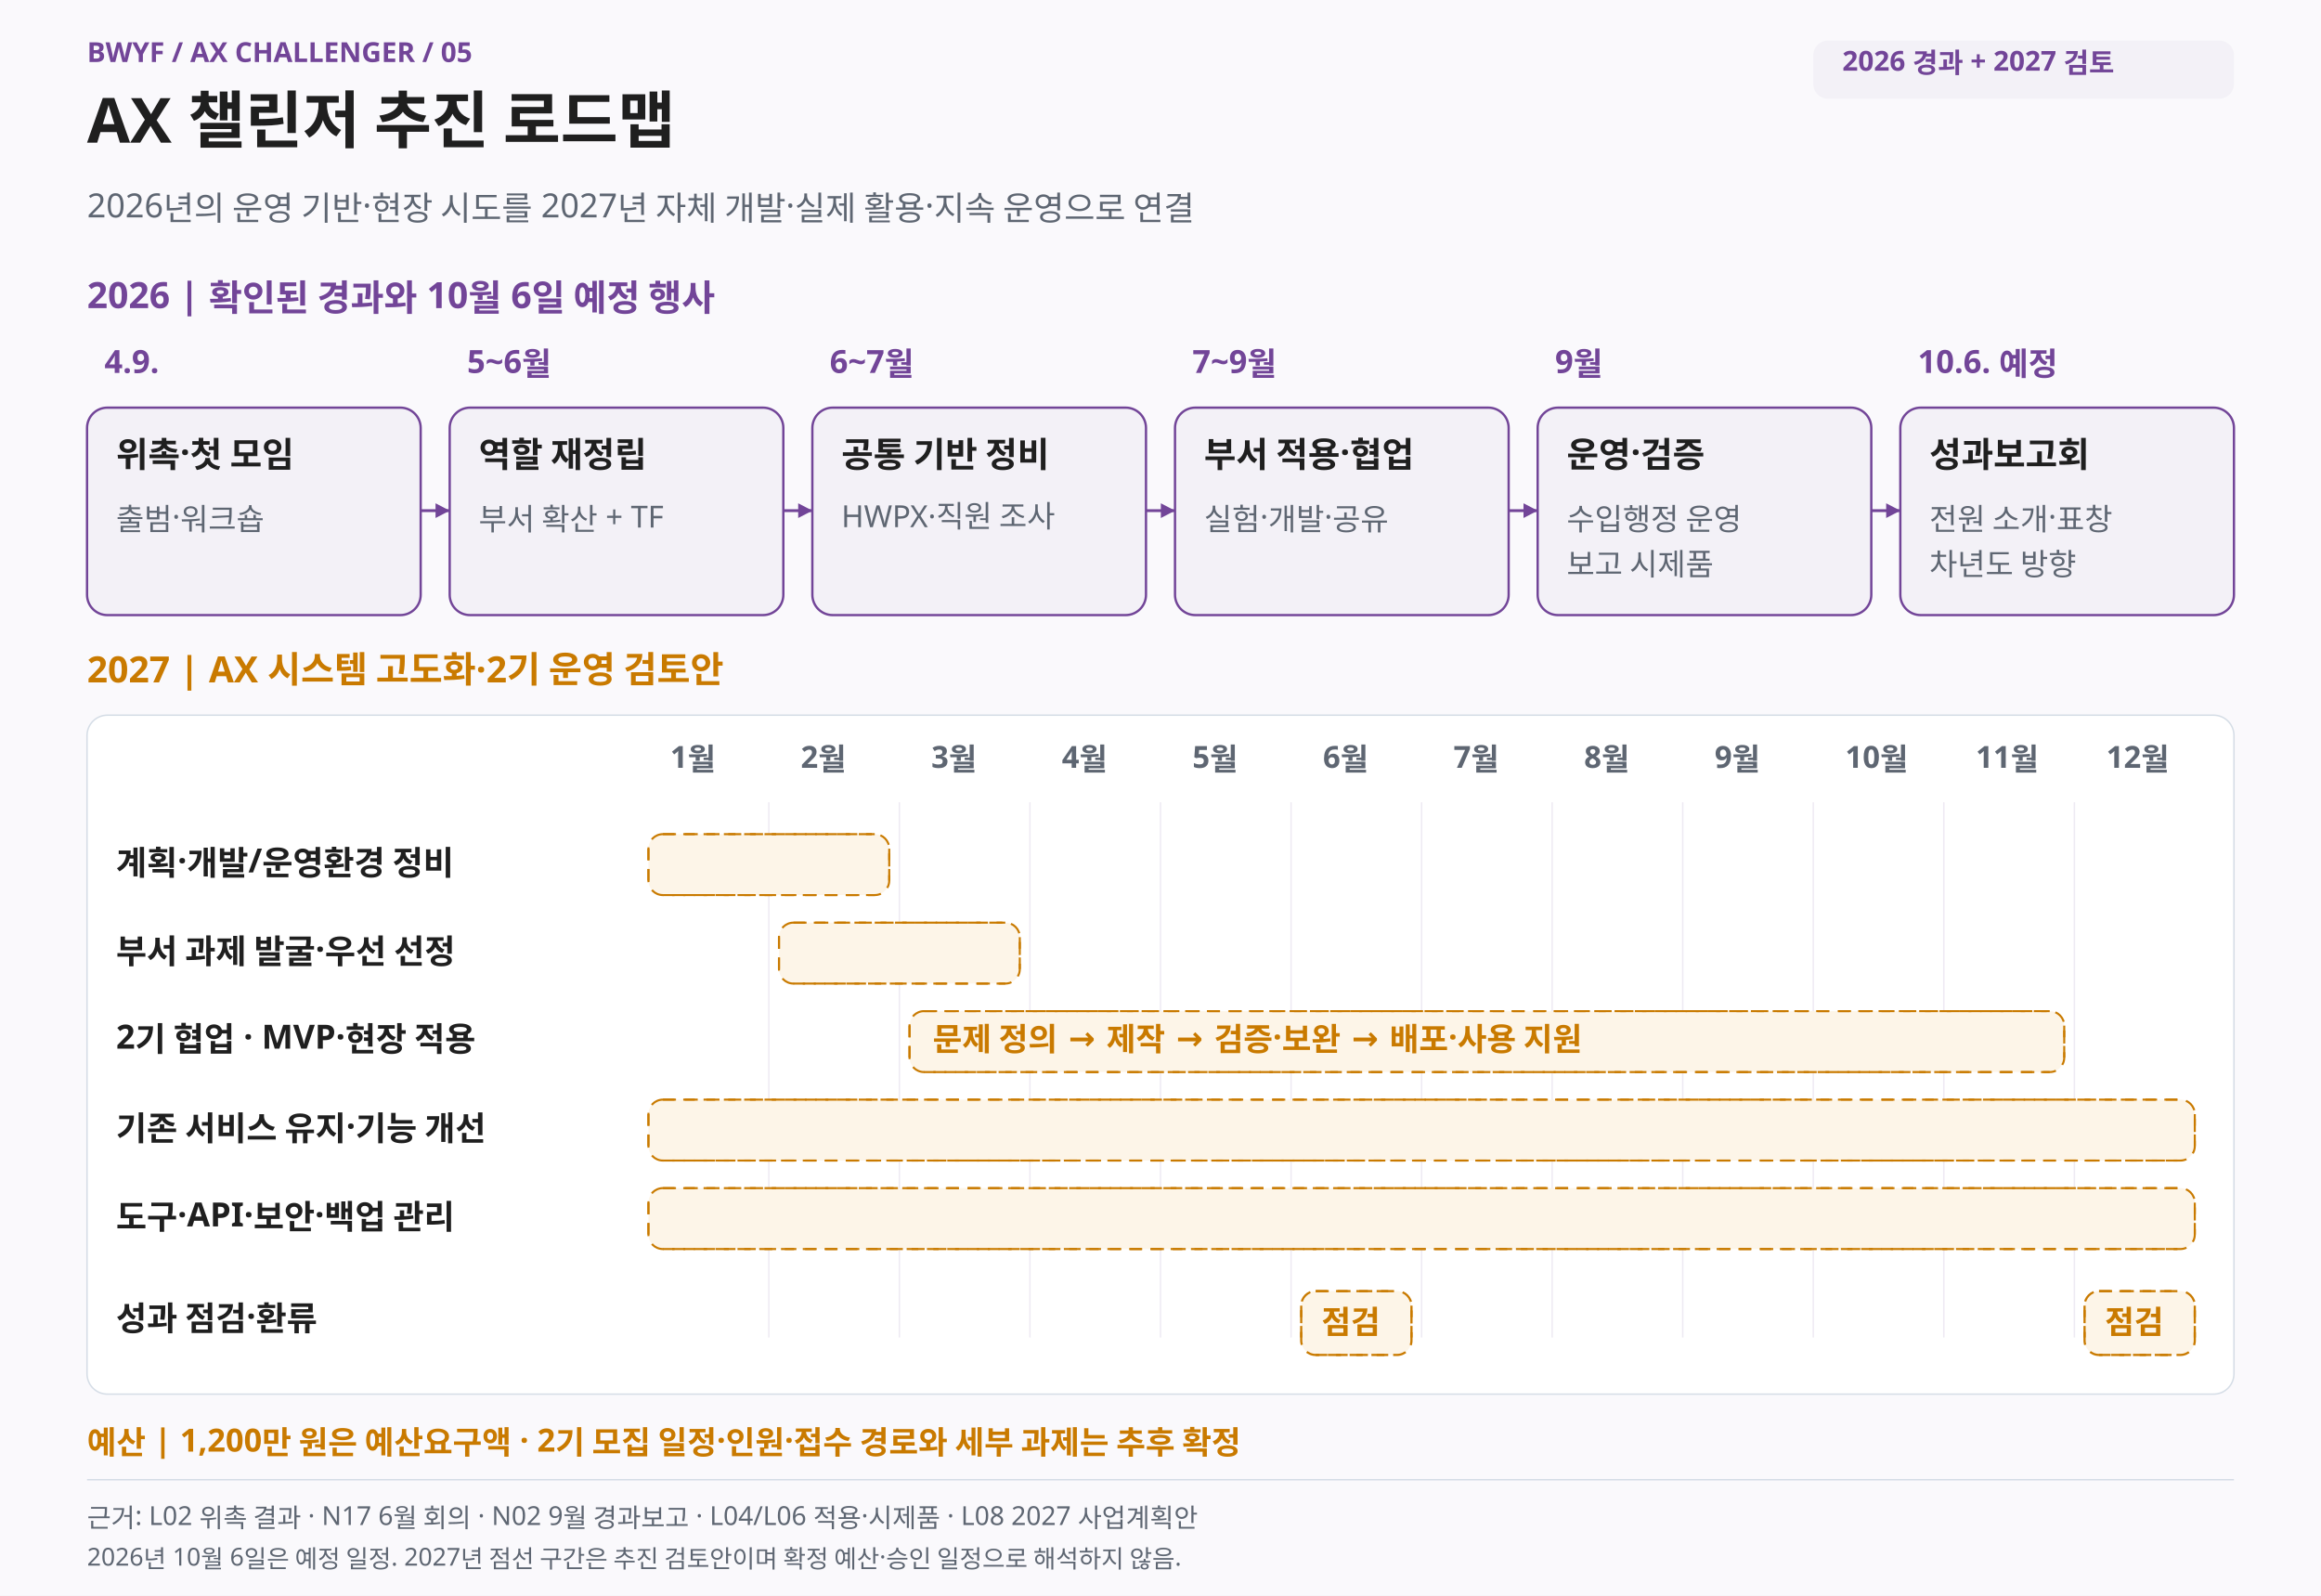
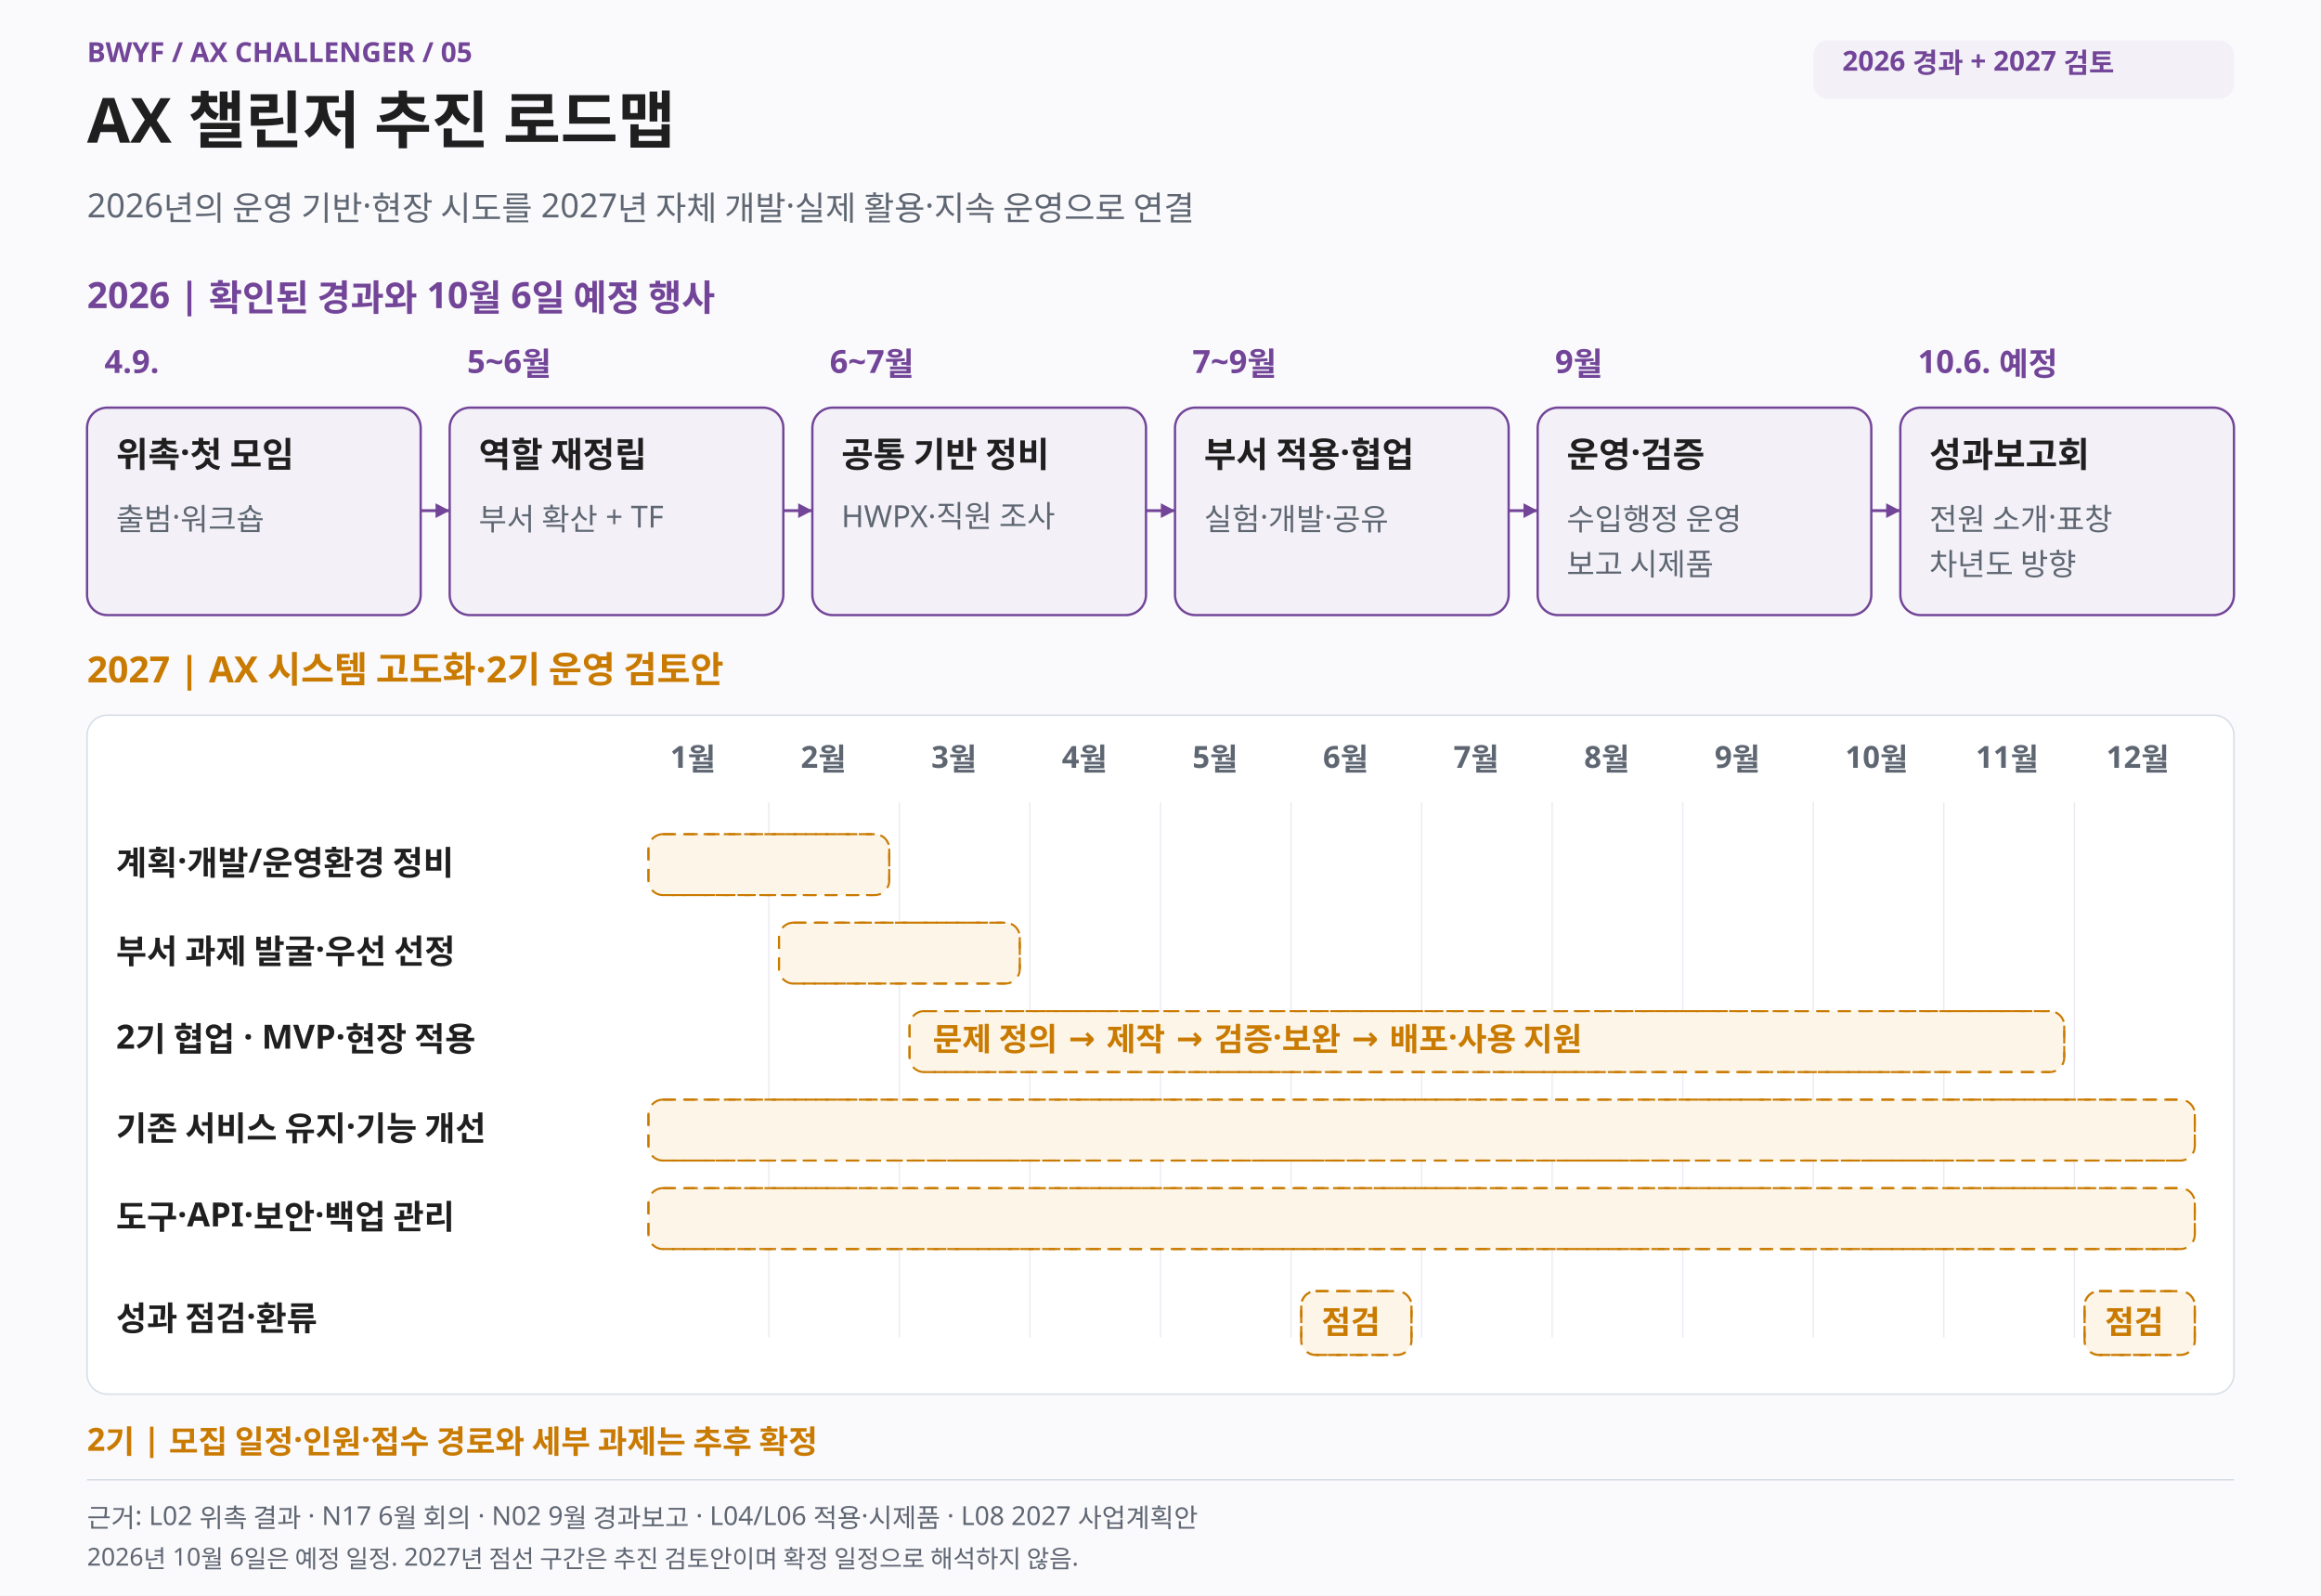
<svg xmlns="http://www.w3.org/2000/svg" width="1600" height="1100" viewBox="0 0 1600 1100" role="img">
  <g font-family="Malgun Gothic, 맑은 고딕, Noto Sans KR, sans-serif">
    <rect x="0" y="0" width="1600" height="1100" rx="0" fill="#FAF9FC" stroke="#FAF9FC" stroke-width="0" />
    <text x="60" y="28" font-size="19" fill="#724598" font-weight="700" dominant-baseline="text-before-edge">BWYF  /  AX CHALLENGER  /  05</text>
    <text x="60" y="65" font-size="43" fill="#1F1F1F" font-weight="700" dominant-baseline="text-before-edge">AX 챌린저 추진 로드맵</text>
    <text x="60" y="132" font-size="23" fill="#5E6672" font-weight="400" dominant-baseline="text-before-edge">2026년의 운영 기반·현장 시도를 2027년 자체 개발·실제 활용·지속 운영으로 연결</text>
    <rect x="1250" y="28" width="290" height="40" rx="10" fill="#F3F1F7" stroke="none" stroke-width="0" />
    <text x="1270" y="34" font-size="19" fill="#724598" font-weight="700" dominant-baseline="text-before-edge">2026 경과 + 2027 검토</text>
    <text x="60" y="193" font-size="25" fill="#724598" font-weight="700" dominant-baseline="text-before-edge">2026  |  확인된 경과와 10월 6일 예정 행사</text>
    <text x="72" y="240" font-size="22" fill="#724598" font-weight="700" dominant-baseline="text-before-edge">4.9.</text>
    <rect x="60" y="281" width="230" height="143" rx="14" fill="#F3F1F7" stroke="#724598" stroke-width="1.6" />
    <text x="80" y="301" font-size="24" fill="#1F1F1F" font-weight="700" dominant-baseline="text-before-edge">위촉·첫 모임</text>
    <text x="80" y="347.08" font-size="21" fill="#5E6672" font-weight="400" dominant-baseline="text-before-edge">출범·워크숍</text>
    <polyline points="290,352 310,352" fill="none" stroke="#724598" stroke-width="2" stroke-linejoin="round" />
    <polygon points="310,352 300.243,357.08 300.243,346.92" fill="#724598" />
    <text x="322" y="240" font-size="22" fill="#724598" font-weight="700" dominant-baseline="text-before-edge">5~6월</text>
    <rect x="310" y="281" width="230" height="143" rx="14" fill="#F3F1F7" stroke="#724598" stroke-width="1.6" />
    <text x="330" y="301" font-size="24" fill="#1F1F1F" font-weight="700" dominant-baseline="text-before-edge">역할 재정립</text>
    <text x="330" y="347.08" font-size="21" fill="#5E6672" font-weight="400" dominant-baseline="text-before-edge">부서 확산 + TF</text>
    <polyline points="540,352 560,352" fill="none" stroke="#724598" stroke-width="2" stroke-linejoin="round" />
    <polygon points="560,352 550.243,357.08 550.243,346.92" fill="#724598" />
    <text x="572" y="240" font-size="22" fill="#724598" font-weight="700" dominant-baseline="text-before-edge">6~7월</text>
    <rect x="560" y="281" width="230" height="143" rx="14" fill="#F3F1F7" stroke="#724598" stroke-width="1.6" />
    <text x="580" y="301" font-size="24" fill="#1F1F1F" font-weight="700" dominant-baseline="text-before-edge">공통 기반 정비</text>
    <text x="580" y="347.08" font-size="21" fill="#5E6672" font-weight="400" dominant-baseline="text-before-edge">HWPX·직원 조사</text>
    <polyline points="790,352 810,352" fill="none" stroke="#724598" stroke-width="2" stroke-linejoin="round" />
    <polygon points="810,352 800.243,357.08 800.243,346.92" fill="#724598" />
    <text x="822" y="240" font-size="22" fill="#724598" font-weight="700" dominant-baseline="text-before-edge">7~9월</text>
    <rect x="810" y="281" width="230" height="143" rx="14" fill="#F3F1F7" stroke="#724598" stroke-width="1.6" />
    <text x="830" y="301" font-size="24" fill="#1F1F1F" font-weight="700" dominant-baseline="text-before-edge">부서 적용·협업</text>
    <text x="830" y="347.08" font-size="21" fill="#5E6672" font-weight="400" dominant-baseline="text-before-edge">실험·개발·공유</text>
    <polyline points="1040,352 1060,352" fill="none" stroke="#724598" stroke-width="2" stroke-linejoin="round" />
    <polygon points="1060,352 1050.243,357.08 1050.243,346.92" fill="#724598" />
    <text x="1072" y="240" font-size="22" fill="#724598" font-weight="700" dominant-baseline="text-before-edge">9월</text>
    <rect x="1060" y="281" width="230" height="143" rx="14" fill="#F3F1F7" stroke="#724598" stroke-width="1.6" />
    <text x="1080" y="301" font-size="24" fill="#1F1F1F" font-weight="700" dominant-baseline="text-before-edge">운영·검증</text>
    <text x="1080" y="347.08" font-size="21" fill="#5E6672" font-weight="400" dominant-baseline="text-before-edge">수입행정 운영</text>
    <text x="1080" y="378.16" font-size="21" fill="#5E6672" font-weight="400" dominant-baseline="text-before-edge">보고 시제품</text>
    <polyline points="1290,352 1310,352" fill="none" stroke="#724598" stroke-width="2" stroke-linejoin="round" />
    <polygon points="1310,352 1300.243,357.08 1300.243,346.92" fill="#724598" />
    <text x="1322" y="240" font-size="22" fill="#724598" font-weight="700" dominant-baseline="text-before-edge">10.6. 예정</text>
    <rect x="1310" y="281" width="230" height="143" rx="14" fill="#F3F1F7" stroke="#724598" stroke-width="1.6" />
    <text x="1330" y="301" font-size="24" fill="#1F1F1F" font-weight="700" dominant-baseline="text-before-edge">성과보고회</text>
    <text x="1330" y="347.08" font-size="21" fill="#5E6672" font-weight="400" dominant-baseline="text-before-edge">전원 소개·표창</text>
    <text x="1330" y="378.16" font-size="21" fill="#5E6672" font-weight="400" dominant-baseline="text-before-edge">차년도 방향</text>
    <text x="60" y="451" font-size="25" fill="#C97A00" font-weight="700" dominant-baseline="text-before-edge">2027  |  AX 시스템 고도화·2기 운영 검토안</text>
    <rect x="60" y="493" width="1480" height="468" rx="14" fill="white" stroke="#D5DDE6" stroke-width="1" />
    <text x="462" y="513" font-size="21" fill="#5E6672" font-weight="700" dominant-baseline="text-before-edge">1월</text>
    <text x="552" y="513" font-size="21" fill="#5E6672" font-weight="700" dominant-baseline="text-before-edge">2월</text>
    <polyline points="530,553 530,922" fill="none" stroke="#EEEAF3" stroke-width="1" stroke-linejoin="round" />
    <text x="642" y="513" font-size="21" fill="#5E6672" font-weight="700" dominant-baseline="text-before-edge">3월</text>
    <polyline points="620,553 620,922" fill="none" stroke="#EEEAF3" stroke-width="1" stroke-linejoin="round" />
    <text x="732" y="513" font-size="21" fill="#5E6672" font-weight="700" dominant-baseline="text-before-edge">4월</text>
    <polyline points="710,553 710,922" fill="none" stroke="#EEEAF3" stroke-width="1" stroke-linejoin="round" />
    <text x="822" y="513" font-size="21" fill="#5E6672" font-weight="700" dominant-baseline="text-before-edge">5월</text>
    <polyline points="800,553 800,922" fill="none" stroke="#EEEAF3" stroke-width="1" stroke-linejoin="round" />
    <text x="912" y="513" font-size="21" fill="#5E6672" font-weight="700" dominant-baseline="text-before-edge">6월</text>
    <polyline points="890,553 890,922" fill="none" stroke="#EEEAF3" stroke-width="1" stroke-linejoin="round" />
    <text x="1002" y="513" font-size="21" fill="#5E6672" font-weight="700" dominant-baseline="text-before-edge">7월</text>
    <polyline points="980,553 980,922" fill="none" stroke="#EEEAF3" stroke-width="1" stroke-linejoin="round" />
    <text x="1092" y="513" font-size="21" fill="#5E6672" font-weight="700" dominant-baseline="text-before-edge">8월</text>
    <polyline points="1070,553 1070,922" fill="none" stroke="#EEEAF3" stroke-width="1" stroke-linejoin="round" />
    <text x="1182" y="513" font-size="21" fill="#5E6672" font-weight="700" dominant-baseline="text-before-edge">9월</text>
    <polyline points="1160,553 1160,922" fill="none" stroke="#EEEAF3" stroke-width="1" stroke-linejoin="round" />
    <text x="1272" y="513" font-size="21" fill="#5E6672" font-weight="700" dominant-baseline="text-before-edge">10월</text>
    <polyline points="1250,553 1250,922" fill="none" stroke="#EEEAF3" stroke-width="1" stroke-linejoin="round" />
    <text x="1362" y="513" font-size="21" fill="#5E6672" font-weight="700" dominant-baseline="text-before-edge">11월</text>
    <polyline points="1340,553 1340,922" fill="none" stroke="#EEEAF3" stroke-width="1" stroke-linejoin="round" />
    <text x="1452" y="513" font-size="21" fill="#5E6672" font-weight="700" dominant-baseline="text-before-edge">12월</text>
    <polyline points="1430,553 1430,922" fill="none" stroke="#EEEAF3" stroke-width="1" stroke-linejoin="round" />
    <text x="80" y="583" font-size="23" fill="#1F1F1F" font-weight="700" dominant-baseline="text-before-edge">계획·개발/운영환경 정비</text>
    <rect x="447" y="575" width="166" height="42" rx="10" fill="#FDF5E8" stroke="#C97A00" stroke-width="1.4" stroke-dasharray="9 6" />
    <polyline points="457,575 603,575" fill="none" stroke="#C97A00" stroke-width="1.4" stroke-linejoin="round" stroke-dasharray="8 6" />
    <polyline points="457,617 603,617" fill="none" stroke="#C97A00" stroke-width="1.4" stroke-linejoin="round" stroke-dasharray="8 6" />
    <polyline points="447,585 447,607" fill="none" stroke="#C97A00" stroke-width="1.4" stroke-linejoin="round" stroke-dasharray="8 6" />
    <polyline points="613,585 613,607" fill="none" stroke="#C97A00" stroke-width="1.4" stroke-linejoin="round" stroke-dasharray="8 6" />
    <text x="80" y="644" font-size="23" fill="#1F1F1F" font-weight="700" dominant-baseline="text-before-edge">부서 과제 발굴·우선 선정</text>
    <rect x="537" y="636" width="166" height="42" rx="10" fill="#FDF5E8" stroke="#C97A00" stroke-width="1.4" stroke-dasharray="9 6" />
    <polyline points="547,636 693,636" fill="none" stroke="#C97A00" stroke-width="1.4" stroke-linejoin="round" stroke-dasharray="8 6" />
    <polyline points="547,678 693,678" fill="none" stroke="#C97A00" stroke-width="1.4" stroke-linejoin="round" stroke-dasharray="8 6" />
    <polyline points="537,646 537,668" fill="none" stroke="#C97A00" stroke-width="1.4" stroke-linejoin="round" stroke-dasharray="8 6" />
    <polyline points="703,646 703,668" fill="none" stroke="#C97A00" stroke-width="1.4" stroke-linejoin="round" stroke-dasharray="8 6" />
    <text x="80" y="705" font-size="23" fill="#1F1F1F" font-weight="700" dominant-baseline="text-before-edge">2기 협업 · MVP·현장 적용</text>
    <rect x="627" y="697" width="796" height="42" rx="10" fill="#FDF5E8" stroke="#C97A00" stroke-width="1.4" stroke-dasharray="9 6" />
    <polyline points="637,697 1413,697" fill="none" stroke="#C97A00" stroke-width="1.4" stroke-linejoin="round" stroke-dasharray="8 6" />
    <polyline points="637,739 1413,739" fill="none" stroke="#C97A00" stroke-width="1.4" stroke-linejoin="round" stroke-dasharray="8 6" />
    <polyline points="627,707 627,729" fill="none" stroke="#C97A00" stroke-width="1.4" stroke-linejoin="round" stroke-dasharray="8 6" />
    <polyline points="1423,707 1423,729" fill="none" stroke="#C97A00" stroke-width="1.4" stroke-linejoin="round" stroke-dasharray="8 6" />
    <text x="643" y="705" font-size="22" fill="#C97A00" font-weight="700" dominant-baseline="text-before-edge">문제 정의 → 제작 → 검증·보완 → 배포·사용 지원</text>
    <text x="80" y="766" font-size="23" fill="#1F1F1F" font-weight="700" dominant-baseline="text-before-edge">기존 서비스 유지·기능 개선</text>
    <rect x="447" y="758" width="1066" height="42" rx="10" fill="#FDF5E8" stroke="#C97A00" stroke-width="1.4" stroke-dasharray="9 6" />
    <polyline points="457,758 1503,758" fill="none" stroke="#C97A00" stroke-width="1.4" stroke-linejoin="round" stroke-dasharray="8 6" />
    <polyline points="457,800 1503,800" fill="none" stroke="#C97A00" stroke-width="1.4" stroke-linejoin="round" stroke-dasharray="8 6" />
    <polyline points="447,768 447,790" fill="none" stroke="#C97A00" stroke-width="1.4" stroke-linejoin="round" stroke-dasharray="8 6" />
    <polyline points="1513,768 1513,790" fill="none" stroke="#C97A00" stroke-width="1.4" stroke-linejoin="round" stroke-dasharray="8 6" />
    <text x="80" y="827" font-size="23" fill="#1F1F1F" font-weight="700" dominant-baseline="text-before-edge">도구·API·보안·백업 관리</text>
    <rect x="447" y="819" width="1066" height="42" rx="10" fill="#FDF5E8" stroke="#C97A00" stroke-width="1.4" stroke-dasharray="9 6" />
    <polyline points="457,819 1503,819" fill="none" stroke="#C97A00" stroke-width="1.4" stroke-linejoin="round" stroke-dasharray="8 6" />
    <polyline points="457,861 1503,861" fill="none" stroke="#C97A00" stroke-width="1.4" stroke-linejoin="round" stroke-dasharray="8 6" />
    <polyline points="447,829 447,851" fill="none" stroke="#C97A00" stroke-width="1.4" stroke-linejoin="round" stroke-dasharray="8 6" />
    <polyline points="1513,829 1513,851" fill="none" stroke="#C97A00" stroke-width="1.4" stroke-linejoin="round" stroke-dasharray="8 6" />
    <text x="80" y="897" font-size="23" fill="#1F1F1F" font-weight="700" dominant-baseline="text-before-edge">성과 점검·환류</text>
    <rect x="897" y="890" width="76" height="44" rx="10" fill="#FDF5E8" stroke="#C97A00" stroke-width="1.5" stroke-dasharray="9 6" />
    <polyline points="907,890 963,890" fill="none" stroke="#C97A00" stroke-width="1.5" stroke-linejoin="round" stroke-dasharray="8 6" />
    <polyline points="907,934 963,934" fill="none" stroke="#C97A00" stroke-width="1.5" stroke-linejoin="round" stroke-dasharray="8 6" />
    <polyline points="897,900 897,924" fill="none" stroke="#C97A00" stroke-width="1.5" stroke-linejoin="round" stroke-dasharray="8 6" />
    <polyline points="973,900 973,924" fill="none" stroke="#C97A00" stroke-width="1.5" stroke-linejoin="round" stroke-dasharray="8 6" />
    <text x="911" y="900" font-size="22" fill="#C97A00" font-weight="700" dominant-baseline="text-before-edge">점검</text>
    <rect x="1437" y="890" width="76" height="44" rx="10" fill="#FDF5E8" stroke="#C97A00" stroke-width="1.5" stroke-dasharray="9 6" />
    <polyline points="1447,890 1503,890" fill="none" stroke="#C97A00" stroke-width="1.5" stroke-linejoin="round" stroke-dasharray="8 6" />
    <polyline points="1447,934 1503,934" fill="none" stroke="#C97A00" stroke-width="1.5" stroke-linejoin="round" stroke-dasharray="8 6" />
    <polyline points="1437,900 1437,924" fill="none" stroke="#C97A00" stroke-width="1.5" stroke-linejoin="round" stroke-dasharray="8 6" />
    <polyline points="1513,900 1513,924" fill="none" stroke="#C97A00" stroke-width="1.5" stroke-linejoin="round" stroke-dasharray="8 6" />
    <text x="1451" y="900" font-size="22" fill="#C97A00" font-weight="700" dominant-baseline="text-before-edge">점검</text>
-     <text x="60" y="983" font-size="22" fill="#C97A00" font-weight="700" dominant-baseline="text-before-edge">예산  |  1,200만 원은 예산요구액 · 2기 모집 일정·인원·접수 경로와 세부 과제는 추후 확정</text>
+     <text x="60" y="983" font-size="22" fill="#C97A00" font-weight="700" dominant-baseline="text-before-edge">2기  |  모집 일정·인원·접수 경로와 세부 과제는 추후 확정</text>
    <polyline points="60,1020 1540,1020" fill="none" stroke="#D5DDE6" stroke-width="1" stroke-linejoin="round" />
    <text x="60" y="1037" font-size="18" fill="#5E6672" font-weight="400" dominant-baseline="text-before-edge">근거: L02 위촉 결과 · N17 6월 회의 · N02 9월 경과보고 · L04/L06 적용·시제품 · L08 2027 사업계획안</text>
-     <text x="60" y="1066" font-size="17" fill="#5E6672" font-weight="400" dominant-baseline="text-before-edge">2026년 10월 6일은 예정 일정. 2027년 점선 구간은 추진 검토안이며 확정 예산·승인 일정으로 해석하지 않음.</text>
+     <text x="60" y="1066" font-size="17" fill="#5E6672" font-weight="400" dominant-baseline="text-before-edge">2026년 10월 6일은 예정 일정. 2027년 점선 구간은 추진 검토안이며 확정 일정으로 해석하지 않음.</text>
  </g>
</svg>
